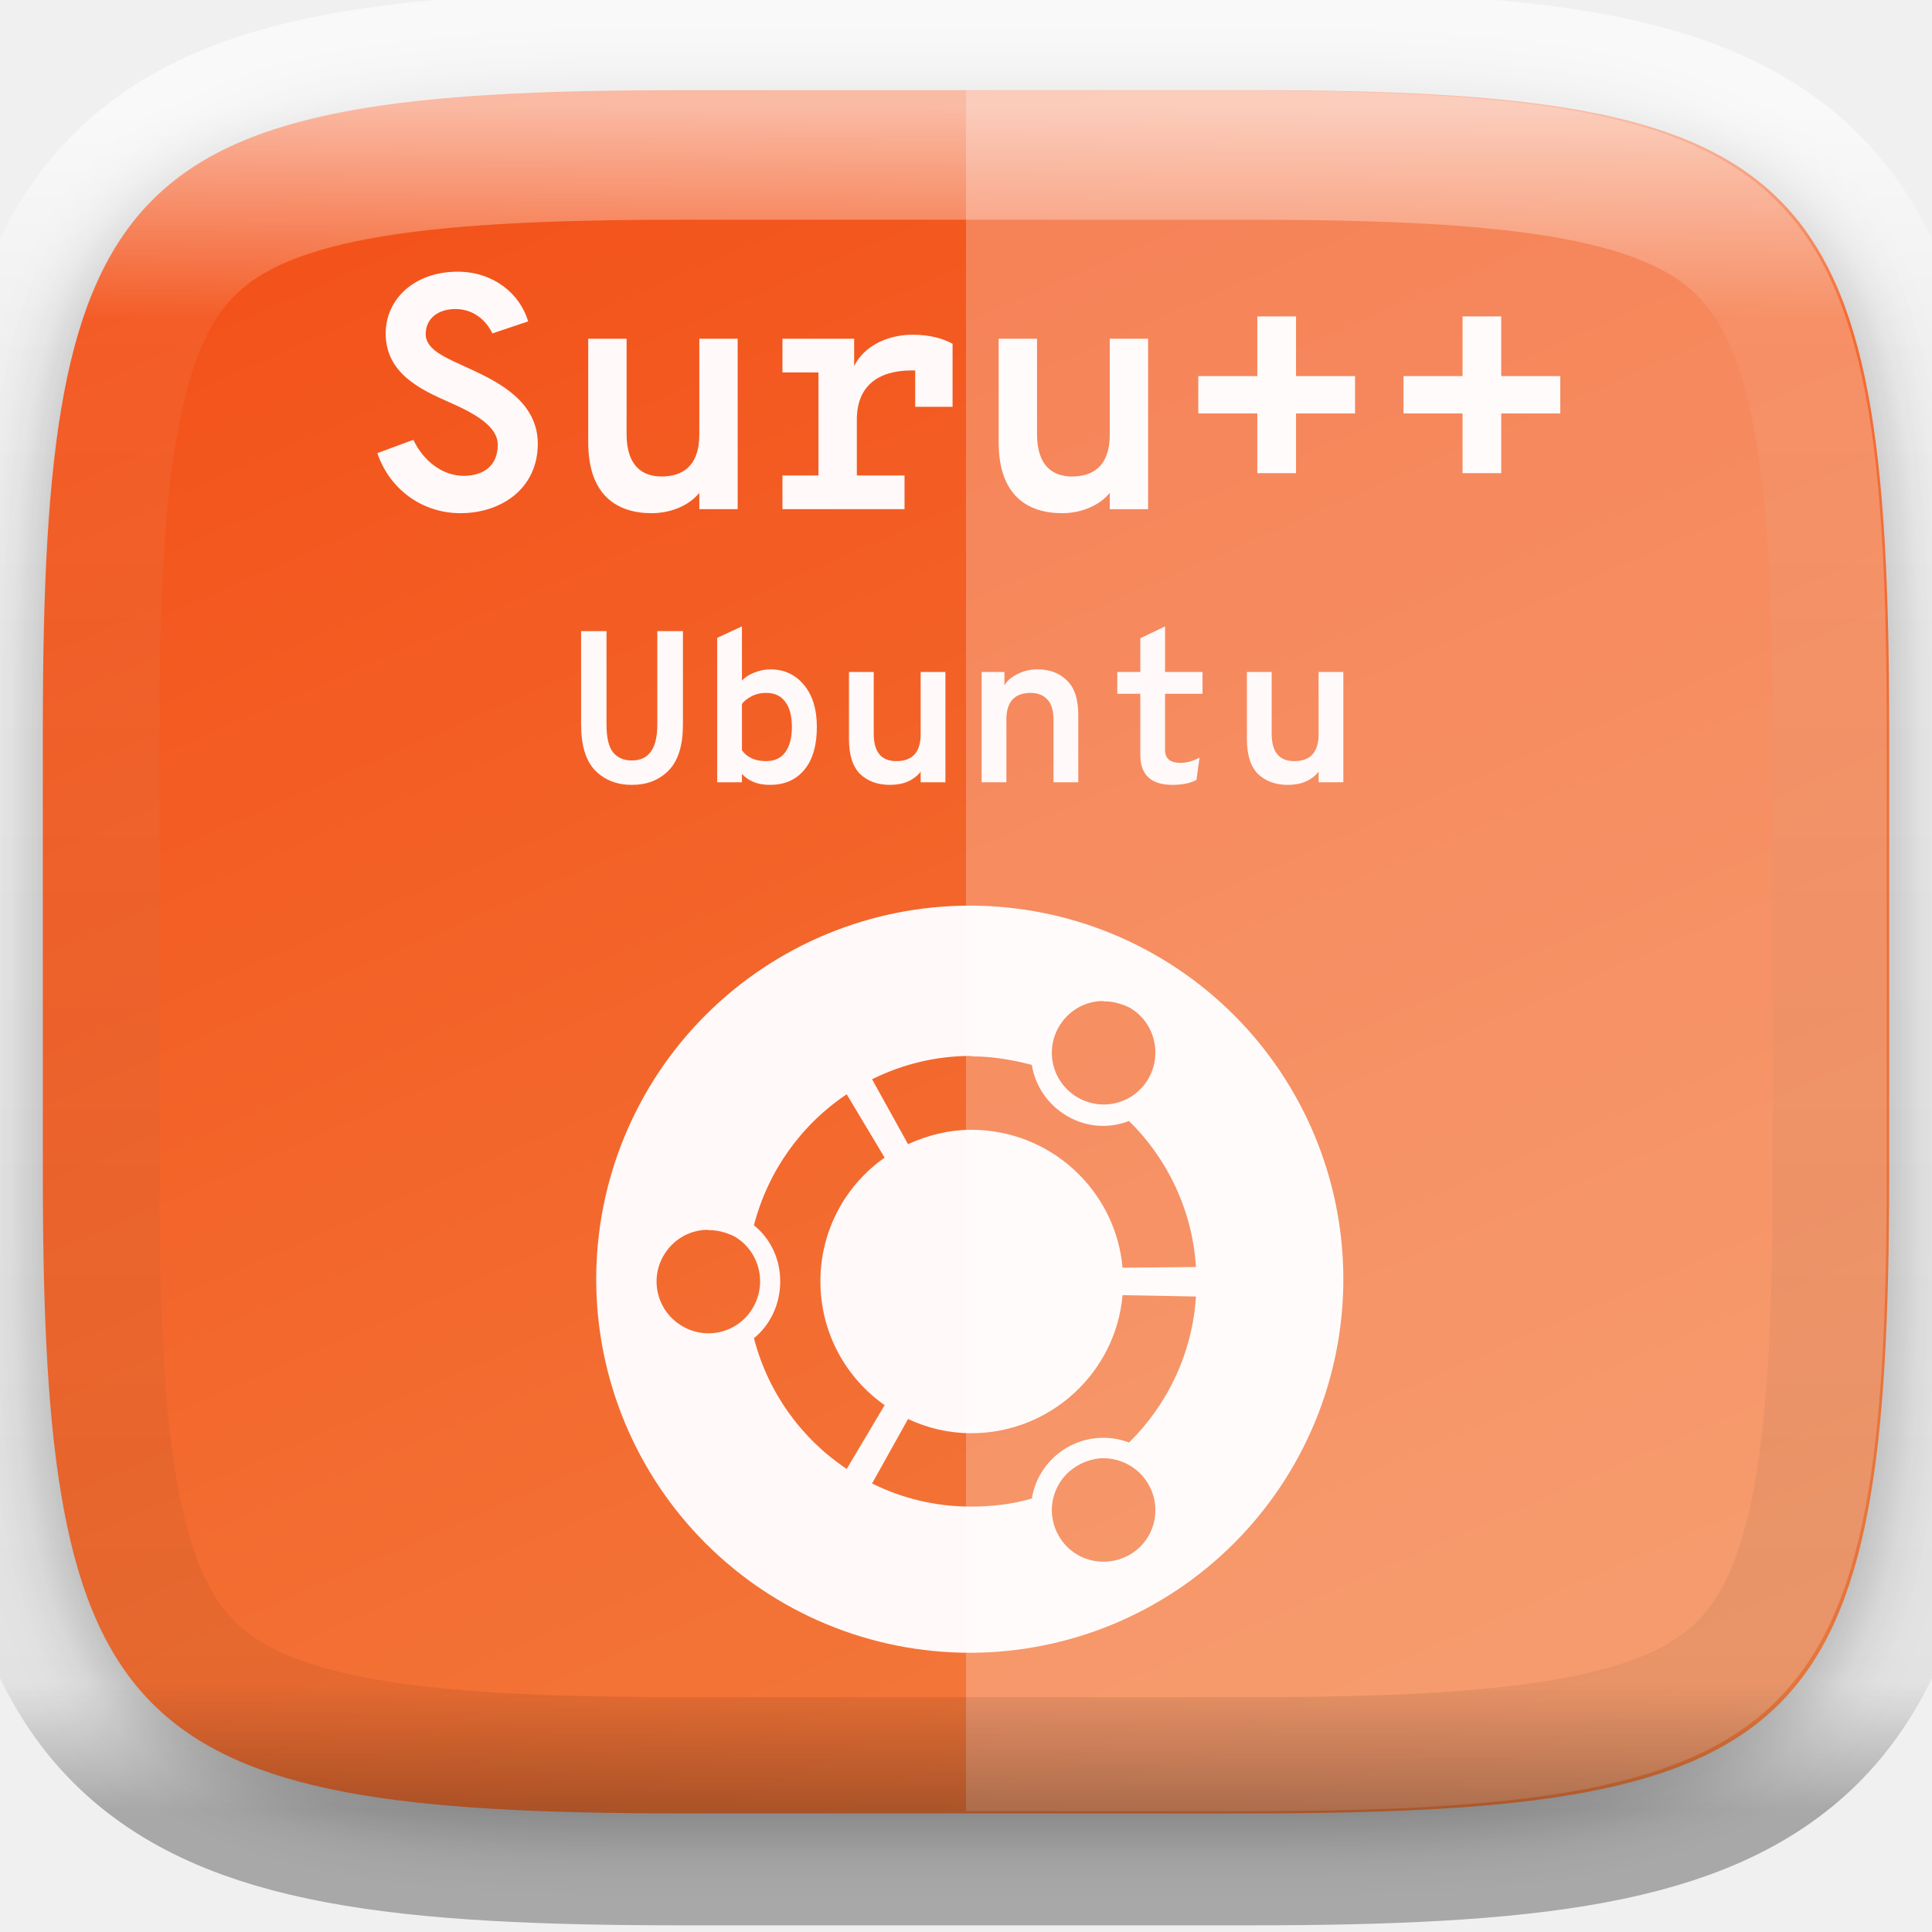
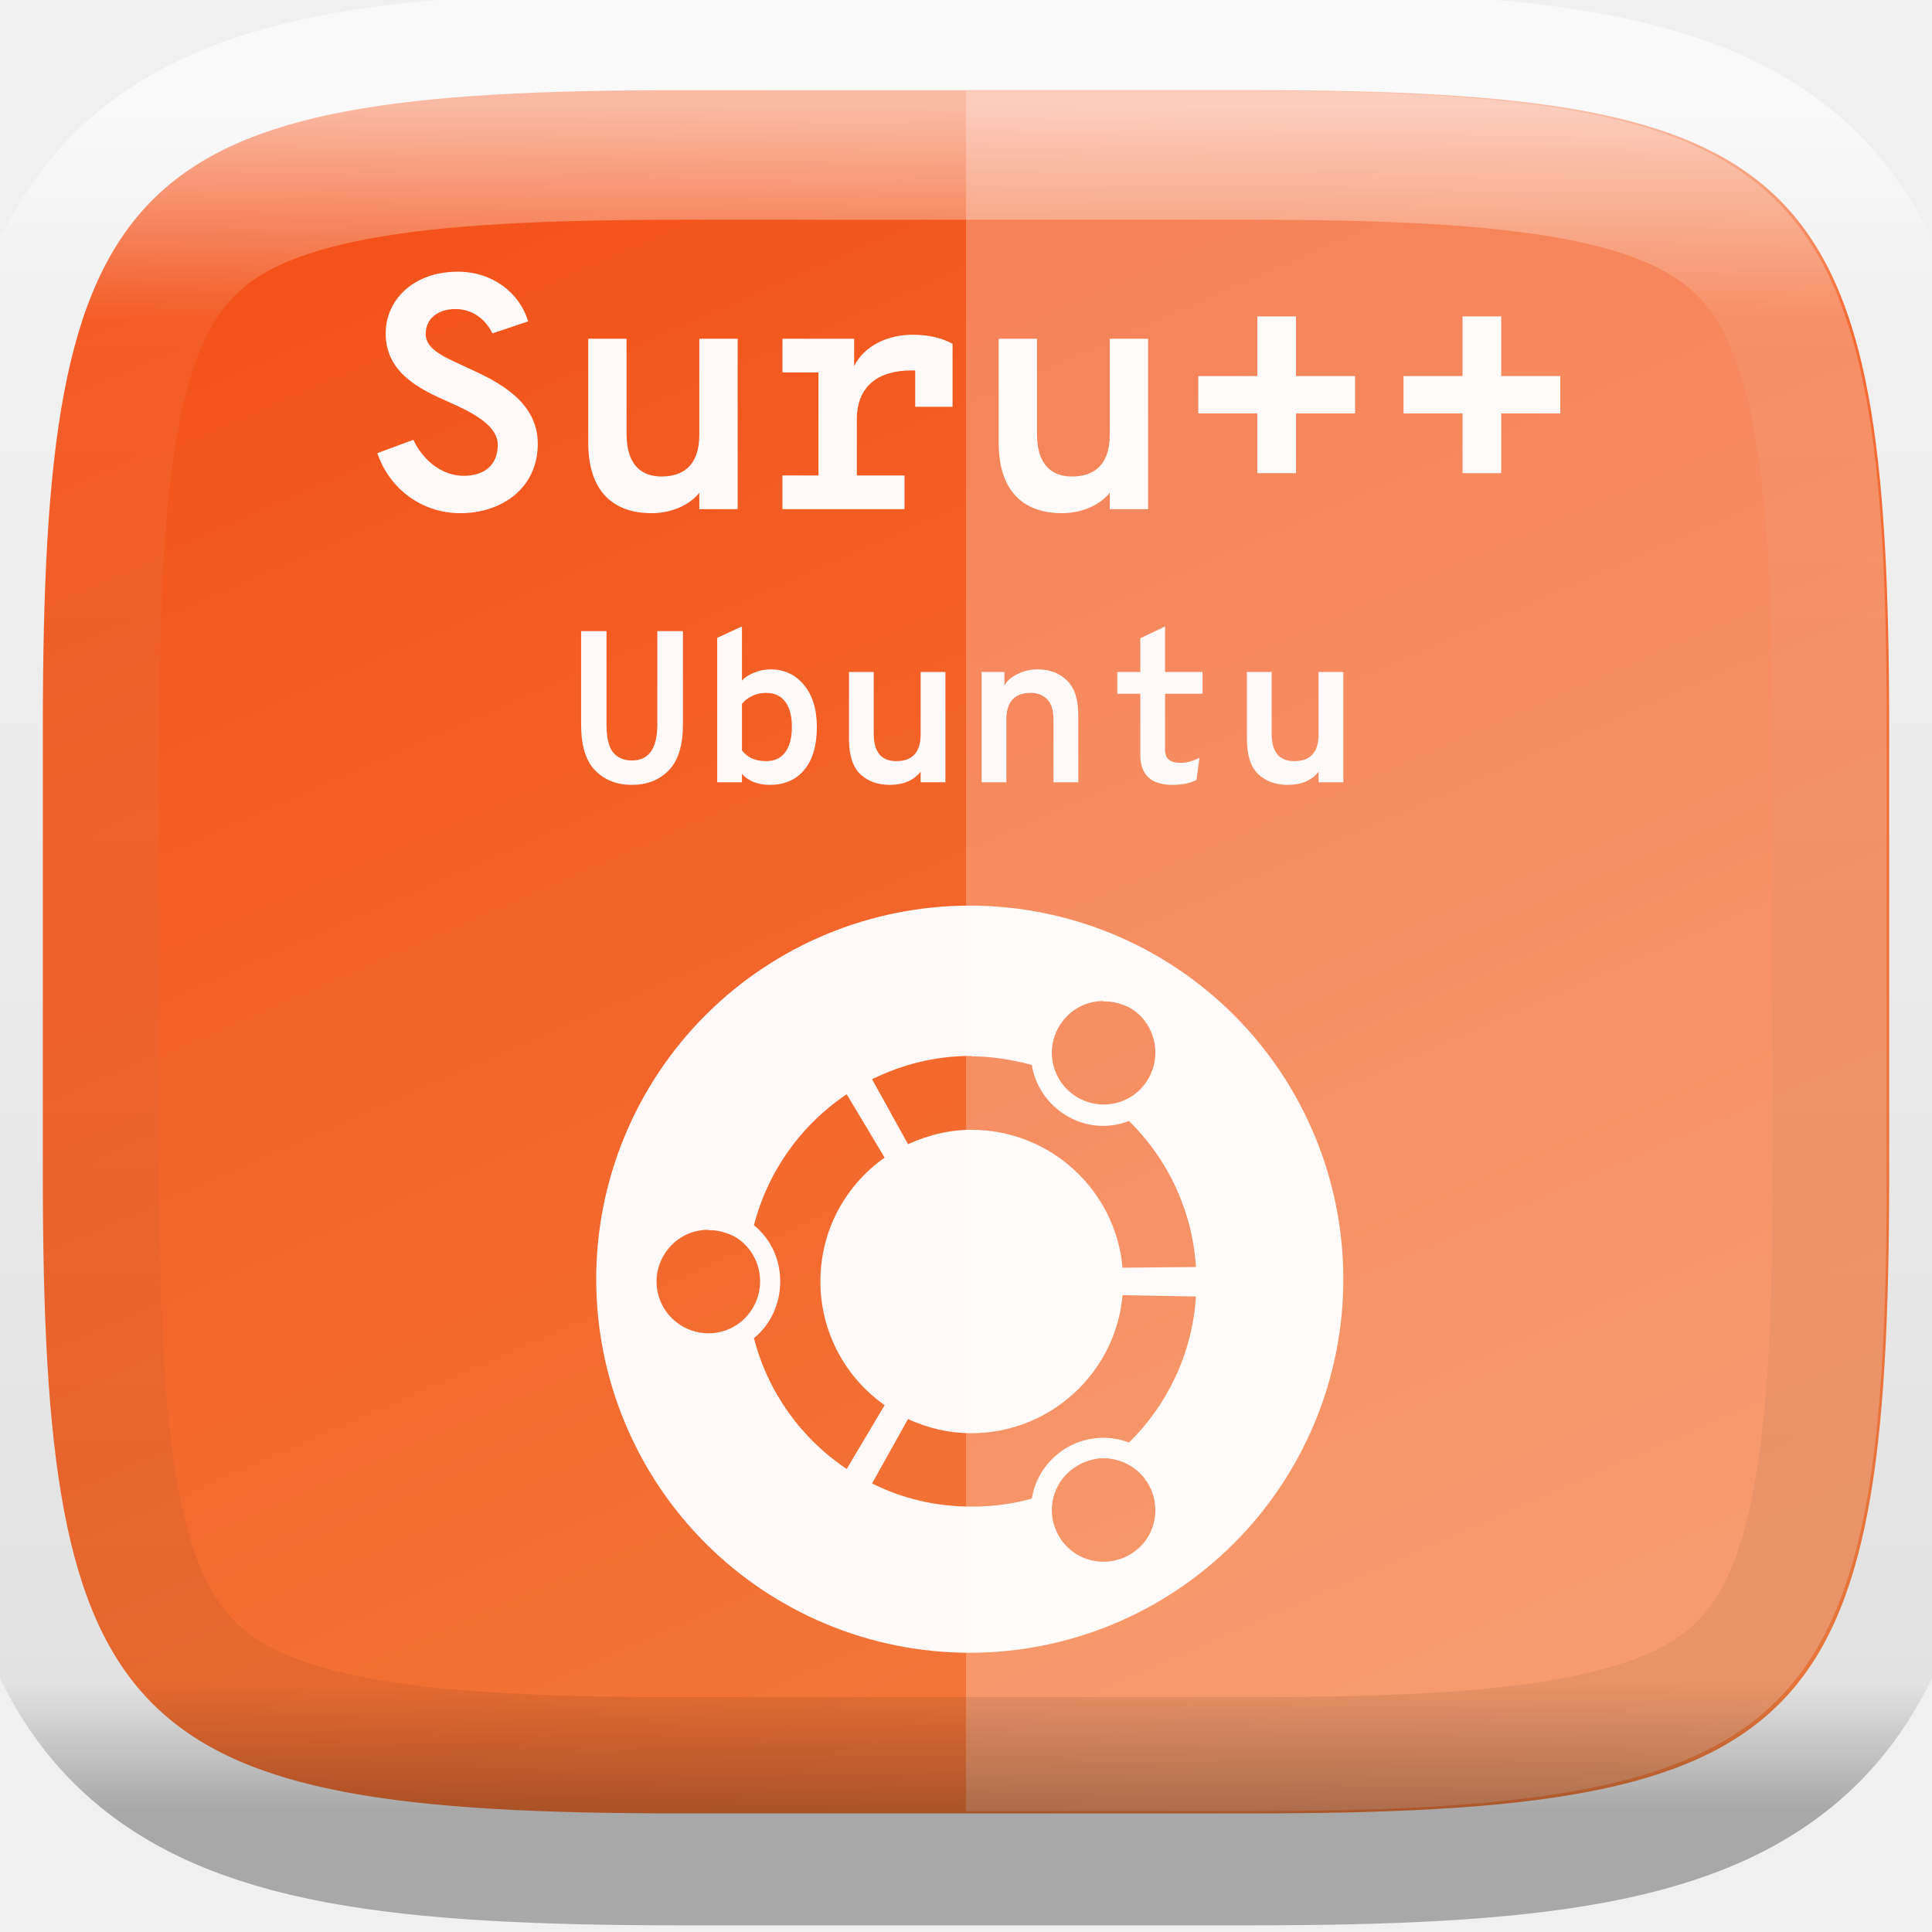
- <svg xmlns="http://www.w3.org/2000/svg" width="256" height="256" viewBox="0 0 256 256" fill="none">
+ <svg xmlns="http://www.w3.org/2000/svg" fill="none" width="256" height="256" viewBox="0 0 256 256">
  <g clip-path="url(#clip0)">
-     <g opacity="0.1" filter="url(#filter0_f)">
-       <path d="M165.685 11.947C239.74 11.947 250.324 22.504 250.324 96.491V155.742C250.324 229.728 239.74 240.285 165.685 240.285H90.315C16.259 240.285 5.676 229.728 5.676 155.742V96.491C5.676 22.504 16.259 11.947 90.315 11.947H165.685Z" fill="black" />
+     <g opacity=".1" filter="url(#filter0_f)">
+       <path d="M165.685 11.947C239.74 11.947 250.324 22.504 250.324 96.491V155.742C250.324 229.728 239.74 240.285 165.685 240.285H90.315C16.259 240.285 5.676 229.728 5.676 155.742V96.491C5.676 22.504 16.259 11.947 90.315 11.947H165.685Z" />
    </g>
-     <g opacity="0.2" filter="url(#filter1_f)">
-       <path d="M165.685 13.986C239.74 13.986 250.324 24.543 250.324 98.529V157.78C250.324 231.767 239.74 242.324 165.685 242.324H90.315C16.259 242.324 5.676 231.767 5.676 157.78V98.529C5.676 24.543 16.259 13.986 90.315 13.986H165.685Z" fill="black" />
+     <g opacity=".2" filter="url(#filter1_f)">
+       <path d="M165.685 13.986C239.74 13.986 250.324 24.543 250.324 98.529V157.78C250.324 231.767 239.74 242.324 165.685 242.324H90.315C16.259 242.324 5.676 231.767 5.676 157.78V98.529C5.676 24.543 16.259 13.986 90.315 13.986H165.685Z" />
    </g>
-     <path d="M165.685 11.947C239.74 11.947 250.324 22.504 250.324 96.491V155.742C250.324 229.728 239.74 240.285 165.685 240.285H90.315C16.259 240.285 5.676 229.728 5.676 155.742V96.491C5.676 22.504 16.259 11.947 90.315 11.947H165.685Z" fill="url(#paint0_linear)" />
-     <path d="M128.5 120C115.372 120 102.781 125.215 93.498 134.498C84.215 143.781 79 156.371 79 169.5C79 176 80.28 182.437 82.768 188.442C85.255 194.448 88.901 199.905 93.498 204.502C98.094 209.098 103.551 212.744 109.557 215.232C115.563 217.72 122 219 128.5 219C135 219 141.437 217.72 147.443 215.232C153.449 212.744 158.905 209.098 163.502 204.502C168.098 199.905 171.745 194.448 174.232 188.442C176.72 182.437 178 176 178 169.5C178 156.371 172.785 143.781 163.502 134.498C154.219 125.215 141.628 120 128.5 120ZM146.206 132.686C146.373 132.685 146.541 132.692 146.71 132.696V132.696C147.729 132.752 148.767 133.065 149.692 133.526C152.972 135.423 154.058 139.66 152.162 142.934C150.273 146.222 146.098 147.318 142.818 145.43C139.531 143.533 138.4 139.369 140.29 136.086C141.475 134.032 143.51 132.816 145.707 132.66C145.873 132.65 146.038 132.641 146.206 132.641L146.206 132.686ZM128.709 139.972C131.467 139.972 134.18 140.432 136.719 141.105C137.17 143.868 138.817 146.382 141.42 147.893C144.023 149.403 146.992 149.551 149.605 148.537C154.681 153.53 157.987 160.329 158.472 167.886L148.742 167.978C147.84 157.723 139.19 149.703 128.709 149.703C125.698 149.703 122.886 150.44 120.32 151.61L115.555 143.008C119.532 141.036 123.967 139.913 128.709 139.913L128.709 139.972ZM112.193 145.001L117.219 153.391C112.063 157.011 108.707 163.001 108.707 169.79C108.707 176.569 112.063 182.566 117.219 186.19L112.193 194.645C106.184 190.629 101.76 184.504 99.901 177.32C102.08 175.542 103.384 172.798 103.384 169.795C103.384 166.765 102.076 164.122 99.901 162.353C101.76 155.169 106.184 149.009 112.193 144.998V145.001ZM93.829 162.999C93.997 162.998 94.165 163.005 94.335 163.008V163.009C95.353 163.064 96.392 163.377 97.316 163.838C100.596 165.735 101.682 169.981 99.786 173.246C97.897 176.534 93.722 177.64 90.442 175.742C87.155 173.845 86.023 169.682 87.913 166.398C89.098 164.344 91.134 163.129 93.332 162.972C93.496 162.963 93.662 162.96 93.83 162.96L93.829 162.999ZM148.742 171.61L158.472 171.795C157.986 179.357 154.679 186.144 149.604 191.142C146.991 190.147 144.03 190.313 141.42 191.787C138.813 193.297 137.169 195.812 136.718 198.566C134.178 199.303 131.467 199.634 128.709 199.634C123.967 199.634 119.532 198.547 115.555 196.567L120.318 188.029C122.885 189.226 125.695 189.908 128.709 189.908C139.19 189.908 147.84 181.867 148.742 171.634L148.742 171.61ZM146.226 193.226C146.388 193.226 146.55 193.234 146.715 193.238C148.913 193.422 150.977 194.61 152.162 196.655C154.058 199.934 152.976 204.115 149.692 206.005C146.408 207.893 142.185 206.833 140.288 203.499C138.399 200.23 139.531 196.066 142.818 194.183C143.741 193.63 144.743 193.354 145.736 193.234C145.902 193.222 146.063 193.222 146.225 193.222L146.226 193.226Z" fill="#FFF9F9" />
-     <path d="M61.005 68C66.486 68 71.26 64.685 71.26 58.807C71.26 53.282 66.177 50.674 62.331 48.906C59.193 47.447 56.409 46.431 56.409 44.265C56.409 42.144 58.133 40.95 60.343 40.95C62.685 40.95 64.365 42.365 65.249 44.177L69.978 42.586C68.873 38.829 65.293 36 60.652 36C54.818 36 51.105 39.713 51.105 44.177C51.105 49.436 55.657 51.602 59.591 53.326C62.995 54.829 65.956 56.508 65.956 58.939C65.956 61.68 64.099 63.05 61.447 63.05C58.663 63.05 56.099 61.105 54.773 58.276L50 60.044C51.635 64.862 55.967 68 61.005 68Z" fill="#FFF9F9" />
-     <path d="M86.342 68C89.082 68 91.425 66.851 92.662 65.304V67.47H97.745V44.884H92.662V57.613C92.662 61.856 90.32 63.138 87.668 63.138C85.104 63.138 83.027 61.724 83.027 57.525V44.884H77.944V58.63C77.944 65.613 81.745 68 86.342 68Z" fill="#FFF9F9" />
-     <path d="M120.916 44.354C117.601 44.354 114.463 45.856 113.181 48.508V44.884H103.678V49.348H108.452V63.006H103.678V67.47H119.855V63.006H113.534V55.624C113.534 51.205 116.275 49.083 120.827 49.083H121.269V53.901H126.22V45.547C124.894 44.84 123.214 44.354 120.916 44.354Z" fill="#FFF9F9" />
-     <path d="M140.727 68C143.467 68 145.81 66.851 147.048 65.304V67.47H152.13V44.884H147.048V57.613C147.048 61.856 144.705 63.138 142.053 63.138C139.49 63.138 137.412 61.724 137.412 57.525V44.884H132.329V58.63C132.329 65.613 136.13 68 140.727 68Z" fill="#FFF9F9" />
-     <path d="M171.729 54.785H179.552V49.834H171.729V41.923H166.602V49.834H158.779V54.785H166.602V62.696H171.729V54.785Z" fill="#FFF9F9" />
-     <path d="M198.922 54.785H206.745V49.834H198.922V41.923H193.795V49.834H185.972V54.785H193.795V62.696H198.922V54.785Z" fill="#FFF9F9" />
-     <path opacity="0.25" d="M128 240H164.305C173.677 240 182.045 239.836 189.514 239.403C193.249 239.187 196.758 238.904 200.056 238.541C203.354 238.178 206.44 237.735 209.327 237.2C212.214 236.664 214.902 236.034 217.405 235.3C219.908 234.566 222.225 233.727 224.37 232.769C226.514 231.81 228.486 230.733 230.298 229.525C232.111 228.317 233.763 226.978 235.27 225.494C236.776 224.01 238.136 222.382 239.363 220.597C240.59 218.812 241.683 216.871 242.656 214.758C243.628 212.646 244.481 210.363 245.226 207.897C245.972 205.432 246.61 202.783 247.154 199.938C247.698 197.094 248.148 194.054 248.517 190.805C248.886 187.556 249.173 184.1 249.393 180.42C249.832 173.062 250 164.817 250 155.582V96.418C250 87.183 249.832 78.938 249.393 71.58C249.173 67.9 248.886 64.444 248.517 61.195C248.148 57.946 247.698 54.906 247.154 52.062C246.61 49.217 245.972 46.568 245.226 44.103C244.481 41.637 243.628 39.354 242.656 37.242C241.683 35.13 240.59 33.188 239.363 31.403C238.136 29.618 236.776 27.99 235.27 26.506C233.763 25.022 232.111 23.683 230.298 22.475C228.486 21.267 226.514 20.19 224.37 19.232C222.225 18.273 219.908 17.434 217.405 16.7C214.902 15.966 212.214 15.336 209.327 14.8C206.44 14.265 203.354 13.822 200.056 13.459C196.758 13.096 193.249 12.813 189.514 12.597C182.045 12.164 173.677 12 164.305 12H128V240Z" fill="white" />
-     <path opacity="0.6" d="M165.585 14C239.444 14 250 24.449 250 97.678V156.322C250 229.551 239.444 240 165.585 240H90.415C16.556 240 6 229.551 6 156.322V97.678C6 24.449 16.556 14 90.415 14H165.585Z" stroke="url(#paint1_linear)" stroke-width="30.236" stroke-linecap="round" stroke-linejoin="round" />
-     <path d="M83.731 104C81.754 104 80.138 103.371 78.882 102.112C77.627 100.834 77 98.802 77 96.018V83.629H80.366V96.018C80.366 97.753 80.66 98.984 81.25 99.708C81.839 100.414 82.666 100.767 83.731 100.767C85.975 100.767 87.097 99.184 87.097 96.018V83.629H90.491V96.018C90.491 98.764 89.864 100.786 88.609 102.083C87.354 103.361 85.728 104 83.731 104Z" fill="#FFF9F9" />
-     <path d="M102.02 104C100.423 104 99.187 103.514 98.312 102.541V103.657H95.032V84.516L98.312 83V90.181C98.712 89.743 99.254 89.39 99.938 89.123C100.642 88.837 101.355 88.694 102.077 88.694C103.903 88.694 105.386 89.38 106.527 90.753C107.668 92.127 108.238 93.986 108.238 96.332C108.238 98.774 107.687 100.662 106.584 101.997C105.481 103.332 103.96 104 102.02 104ZM101.507 100.853C102.629 100.853 103.475 100.462 104.045 99.68C104.635 98.879 104.93 97.763 104.93 96.332C104.93 94.864 104.635 93.748 104.045 92.985C103.475 92.203 102.629 91.812 101.507 91.812C100.784 91.812 100.138 91.965 99.567 92.27C99.016 92.556 98.598 92.89 98.312 93.271V99.422C99.016 100.376 100.081 100.853 101.507 100.853Z" fill="#FFF9F9" />
-     <path d="M117.913 104C116.297 104 114.985 103.523 113.977 102.569C112.989 101.597 112.494 100.052 112.494 97.935V89.037H115.774V97.219C115.774 99.642 116.773 100.853 118.769 100.853C120.918 100.853 121.992 99.661 121.992 97.277V89.037H125.272V103.657H121.992V102.255C121.06 103.418 119.701 104 117.913 104Z" fill="#FFF9F9" />
-     <path d="M137.486 88.694C139.083 88.694 140.376 89.18 141.365 90.153C142.373 91.106 142.877 92.632 142.877 94.73V103.657H139.597V95.417C139.597 94.158 139.321 93.243 138.769 92.67C138.218 92.098 137.486 91.812 136.573 91.812C134.424 91.812 133.35 92.995 133.35 95.36V103.657H130.07V89.037H133.093V90.839C133.379 90.267 133.93 89.771 134.748 89.352C135.584 88.913 136.497 88.694 137.486 88.694Z" fill="#FFF9F9" />
-     <path d="M155.376 104C152.523 104 151.097 102.674 151.097 100.023V91.926H148.045V89.037H151.097V84.574L154.377 83V89.037H159.34V91.926H154.377V99.394C154.377 100.519 155.062 101.082 156.431 101.082C157.23 101.082 158.066 100.853 158.941 100.395L158.542 103.342C157.705 103.781 156.65 104 155.376 104Z" fill="#FFF9F9" />
-     <path d="M170.641 104C169.025 104 167.713 103.523 166.705 102.569C165.716 101.597 165.222 100.052 165.222 97.935V89.037H168.502V97.219C168.502 99.642 169.5 100.853 171.497 100.853C173.646 100.853 174.72 99.661 174.72 97.277V89.037H178V103.657H174.72V102.255C173.788 103.418 172.429 104 170.641 104Z" fill="#FFF9F9" />
+     <path fill="url(#paint0_linear)" d="M165.685 11.947C239.74 11.947 250.324 22.504 250.324 96.491V155.742C250.324 229.728 239.74 240.285 165.685 240.285H90.315C16.259 240.285 5.676 229.728 5.676 155.742V96.491C5.676 22.504 16.259 11.947 90.315 11.947H165.685Z" />
+     <path fill="#FFF9F9" d="M128.5 120C115.372 120 102.781 125.215 93.498 134.498C84.215 143.781 79 156.371 79 169.5C79 176 80.28 182.437 82.768 188.442C85.255 194.448 88.901 199.905 93.498 204.502C98.094 209.098 103.551 212.744 109.557 215.232C115.563 217.72 122 219 128.5 219C135 219 141.437 217.72 147.443 215.232C153.449 212.744 158.905 209.098 163.502 204.502C168.098 199.905 171.745 194.448 174.232 188.442C176.72 182.437 178 176 178 169.5C178 156.371 172.785 143.781 163.502 134.498C154.219 125.215 141.628 120 128.5 120ZM146.206 132.686C146.373 132.685 146.541 132.692 146.71 132.696V132.696C147.729 132.752 148.767 133.065 149.692 133.526C152.972 135.423 154.058 139.66 152.162 142.934C150.273 146.222 146.098 147.318 142.818 145.43C139.531 143.533 138.4 139.369 140.29 136.086C141.475 134.032 143.51 132.816 145.707 132.66C145.873 132.65 146.038 132.641 146.206 132.641L146.206 132.686ZM128.709 139.972C131.467 139.972 134.18 140.432 136.719 141.105C137.17 143.868 138.817 146.382 141.42 147.893C144.023 149.403 146.992 149.551 149.605 148.537C154.681 153.53 157.987 160.329 158.472 167.886L148.742 167.978C147.84 157.723 139.19 149.703 128.709 149.703C125.698 149.703 122.886 150.44 120.32 151.61L115.555 143.008C119.532 141.036 123.967 139.913 128.709 139.913L128.709 139.972ZM112.193 145.001L117.219 153.391C112.063 157.011 108.707 163.001 108.707 169.79C108.707 176.569 112.063 182.566 117.219 186.19L112.193 194.645C106.184 190.629 101.76 184.504 99.901 177.32C102.08 175.542 103.384 172.798 103.384 169.795C103.384 166.765 102.076 164.122 99.901 162.353C101.76 155.169 106.184 149.009 112.193 144.998V145.001ZM93.829 162.999C93.997 162.998 94.165 163.005 94.335 163.008V163.009C95.353 163.064 96.392 163.377 97.316 163.838C100.596 165.735 101.682 169.981 99.786 173.246C97.897 176.534 93.722 177.64 90.442 175.742C87.155 173.845 86.023 169.682 87.913 166.398C89.098 164.344 91.134 163.129 93.332 162.972C93.496 162.963 93.662 162.96 93.83 162.96L93.829 162.999ZM148.742 171.61L158.472 171.795C157.986 179.357 154.679 186.144 149.604 191.142C146.991 190.147 144.03 190.313 141.42 191.787C138.813 193.297 137.169 195.812 136.718 198.566C134.178 199.303 131.467 199.634 128.709 199.634C123.967 199.634 119.532 198.547 115.555 196.567L120.318 188.029C122.885 189.226 125.695 189.908 128.709 189.908C139.19 189.908 147.84 181.867 148.742 171.634L148.742 171.61ZM146.226 193.226C146.388 193.226 146.55 193.234 146.715 193.238C148.913 193.422 150.977 194.61 152.162 196.655C154.058 199.934 152.976 204.115 149.692 206.005C146.408 207.893 142.185 206.833 140.288 203.499C138.399 200.23 139.531 196.066 142.818 194.183C143.741 193.63 144.743 193.354 145.736 193.234C145.902 193.222 146.063 193.222 146.225 193.222L146.226 193.226Z" />
+     <path fill="#FFF9F9" d="M61.005 68C66.486 68 71.26 64.685 71.26 58.807C71.26 53.282 66.177 50.674 62.331 48.906C59.193 47.447 56.409 46.431 56.409 44.265C56.409 42.144 58.133 40.95 60.343 40.95C62.685 40.95 64.365 42.365 65.249 44.177L69.978 42.586C68.873 38.829 65.293 36 60.652 36C54.818 36 51.105 39.713 51.105 44.177C51.105 49.436 55.657 51.602 59.591 53.326C62.995 54.829 65.956 56.508 65.956 58.939C65.956 61.68 64.099 63.05 61.447 63.05C58.663 63.05 56.099 61.105 54.773 58.276L50 60.044C51.635 64.862 55.967 68 61.005 68Z" />
+     <path fill="#FFF9F9" d="M86.342 68C89.082 68 91.425 66.851 92.662 65.304V67.47H97.745V44.884H92.662V57.613C92.662 61.856 90.32 63.138 87.668 63.138C85.104 63.138 83.027 61.724 83.027 57.525V44.884H77.944V58.63C77.944 65.613 81.745 68 86.342 68Z" />
+     <path fill="#FFF9F9" d="M120.916 44.354C117.601 44.354 114.463 45.856 113.181 48.508V44.884H103.678V49.348H108.452V63.006H103.678V67.47H119.855V63.006H113.534V55.624C113.534 51.205 116.275 49.083 120.827 49.083H121.269V53.901H126.22V45.547C124.894 44.84 123.214 44.354 120.916 44.354Z" />
+     <path fill="#FFF9F9" d="M140.727 68C143.467 68 145.81 66.851 147.048 65.304V67.47H152.13V44.884H147.048V57.613C147.048 61.856 144.705 63.138 142.053 63.138C139.49 63.138 137.412 61.724 137.412 57.525V44.884H132.329V58.63C132.329 65.613 136.13 68 140.727 68Z" />
+     <path fill="#FFF9F9" d="M171.729 54.785H179.552V49.834H171.729V41.923H166.602V49.834H158.779V54.785H166.602V62.696H171.729V54.785Z" />
+     <path fill="#FFF9F9" d="M198.922 54.785H206.745V49.834H198.922V41.923H193.795V49.834H185.972V54.785H193.795V62.696H198.922V54.785Z" />
+     <path fill="#fff" opacity=".25" d="M128 240H164.305C173.677 240 182.045 239.836 189.514 239.403C193.249 239.187 196.758 238.904 200.056 238.541C203.354 238.178 206.44 237.735 209.327 237.2C212.214 236.664 214.902 236.034 217.405 235.3C219.908 234.566 222.225 233.727 224.37 232.769C226.514 231.81 228.486 230.733 230.298 229.525C232.111 228.317 233.763 226.978 235.27 225.494C236.776 224.01 238.136 222.382 239.363 220.597C240.59 218.812 241.683 216.871 242.656 214.758C243.628 212.646 244.481 210.363 245.226 207.897C245.972 205.432 246.61 202.783 247.154 199.938C247.698 197.094 248.148 194.054 248.517 190.805C248.886 187.556 249.173 184.1 249.393 180.42C249.832 173.062 250 164.817 250 155.582V96.418C250 87.183 249.832 78.938 249.393 71.58C249.173 67.9 248.886 64.444 248.517 61.195C248.148 57.946 247.698 54.906 247.154 52.062C246.61 49.217 245.972 46.568 245.226 44.103C244.481 41.637 243.628 39.354 242.656 37.242C241.683 35.13 240.59 33.188 239.363 31.403C238.136 29.618 236.776 27.99 235.27 26.506C233.763 25.022 232.111 23.683 230.298 22.475C228.486 21.267 226.514 20.19 224.37 19.232C222.225 18.273 219.908 17.434 217.405 16.7C214.902 15.966 212.214 15.336 209.327 14.8C206.44 14.265 203.354 13.822 200.056 13.459C196.758 13.096 193.249 12.813 189.514 12.597C182.045 12.164 173.677 12 164.305 12H128V240Z" />
+     <path stroke="url(#paint1_linear)" stroke-linecap="round" stroke-linejoin="round" stroke-width="30.236" opacity=".6" d="M165.585 14C239.444 14 250 24.449 250 97.678V156.322C250 229.551 239.444 240 165.585 240H90.415C16.556 240 6 229.551 6 156.322V97.678C6 24.449 16.556 14 90.415 14H165.585Z" />
+     <path fill="#FFF9F9" d="M83.731 104C81.754 104 80.138 103.371 78.882 102.112C77.627 100.834 77 98.802 77 96.018V83.629H80.366V96.018C80.366 97.753 80.66 98.984 81.25 99.708C81.839 100.414 82.666 100.767 83.731 100.767C85.975 100.767 87.097 99.184 87.097 96.018V83.629H90.491V96.018C90.491 98.764 89.864 100.786 88.609 102.083C87.354 103.361 85.728 104 83.731 104Z" />
+     <path fill="#FFF9F9" d="M102.02 104C100.423 104 99.187 103.514 98.312 102.541V103.657H95.032V84.516L98.312 83V90.181C98.712 89.743 99.254 89.39 99.938 89.123C100.642 88.837 101.355 88.694 102.077 88.694C103.903 88.694 105.386 89.38 106.527 90.753C107.668 92.127 108.238 93.986 108.238 96.332C108.238 98.774 107.687 100.662 106.584 101.997C105.481 103.332 103.96 104 102.02 104ZM101.507 100.853C102.629 100.853 103.475 100.462 104.045 99.68C104.635 98.879 104.93 97.763 104.93 96.332C104.93 94.864 104.635 93.748 104.045 92.985C103.475 92.203 102.629 91.812 101.507 91.812C100.784 91.812 100.138 91.965 99.567 92.27C99.016 92.556 98.598 92.89 98.312 93.271V99.422C99.016 100.376 100.081 100.853 101.507 100.853Z" />
+     <path fill="#FFF9F9" d="M117.913 104C116.297 104 114.985 103.523 113.977 102.569C112.989 101.597 112.494 100.052 112.494 97.935V89.037H115.774V97.219C115.774 99.642 116.773 100.853 118.769 100.853C120.918 100.853 121.992 99.661 121.992 97.277V89.037H125.272V103.657H121.992V102.255C121.06 103.418 119.701 104 117.913 104Z" />
+     <path fill="#FFF9F9" d="M137.486 88.694C139.083 88.694 140.376 89.18 141.365 90.153C142.373 91.106 142.877 92.632 142.877 94.73V103.657H139.597V95.417C139.597 94.158 139.321 93.243 138.769 92.67C138.218 92.098 137.486 91.812 136.573 91.812C134.424 91.812 133.35 92.995 133.35 95.36V103.657H130.07V89.037H133.093V90.839C133.379 90.267 133.93 89.771 134.748 89.352C135.584 88.913 136.497 88.694 137.486 88.694Z" />
+     <path fill="#FFF9F9" d="M155.376 104C152.523 104 151.097 102.674 151.097 100.023V91.926H148.045V89.037H151.097V84.574L154.377 83V89.037H159.34V91.926H154.377V99.394C154.377 100.519 155.062 101.082 156.431 101.082C157.23 101.082 158.066 100.853 158.941 100.395L158.542 103.342C157.705 103.781 156.65 104 155.376 104Z" />
+     <path fill="#FFF9F9" d="M170.641 104C169.025 104 167.713 103.523 166.705 102.569C165.716 101.597 165.222 100.052 165.222 97.935V89.037H168.502V97.219C168.502 99.642 169.5 100.853 171.497 100.853C173.646 100.853 174.72 99.661 174.72 97.277V89.037H178V103.657H174.72V102.255C173.788 103.418 172.429 104 170.641 104Z" />
  </g>
  <defs>
-     <filter id="filter0_f" x="-3.093" y="3.178" width="262.185" height="245.875" filterUnits="userSpaceOnUse" color-interpolation-filters="sRGB">
+     <filter id="filter0_f" width="262.185" height="245.875" x="-3.09" y="3.18" color-interpolation-filters="sRGB" filterUnits="userSpaceOnUse">
      <feFlood flood-opacity="0" result="BackgroundImageFix" />
-       <feBlend mode="normal" in="SourceGraphic" in2="BackgroundImageFix" result="shape" />
-       <feGaussianBlur stdDeviation="4.384" result="effect1_foregroundBlur" />
+       <feBlend in="SourceGraphic" in2="BackgroundImageFix" mode="normal" result="shape" />
+       <feGaussianBlur result="effect1_foregroundBlur" stdDeviation="4.384" />
    </filter>
-     <filter id="filter1_f" x="-4.324" y="3.986" width="264.648" height="248.338" filterUnits="userSpaceOnUse" color-interpolation-filters="sRGB">
+     <filter id="filter1_f" width="264.648" height="248.338" x="-4.32" y="3.99" color-interpolation-filters="sRGB" filterUnits="userSpaceOnUse">
      <feFlood flood-opacity="0" result="BackgroundImageFix" />
-       <feBlend mode="normal" in="SourceGraphic" in2="BackgroundImageFix" result="shape" />
-       <feGaussianBlur stdDeviation="5" result="effect1_foregroundBlur" />
+       <feBlend in="SourceGraphic" in2="BackgroundImageFix" mode="normal" result="shape" />
+       <feGaussianBlur result="effect1_foregroundBlur" stdDeviation="5" />
    </filter>
-     <linearGradient id="paint0_linear" x1="185.085" y1="256.596" x2="70.915" y2="-4.363" gradientUnits="userSpaceOnUse">
+     <linearGradient id="paint0_linear" x1="185.085" x2="70.915" y1="256.596" y2="-4.363" gradientUnits="userSpaceOnUse">
      <stop stop-color="#F37E40" />
      <stop offset="1" stop-color="#F34F17" />
    </linearGradient>
-     <linearGradient id="paint1_linear" x1="132.067" y1="14" x2="132.067" y2="240" gradientUnits="userSpaceOnUse">
-       <stop stop-color="white" />
-       <stop offset="0.125" stop-color="white" stop-opacity="0.098" />
-       <stop offset="0.925" stop-opacity="0.098" />
-       <stop offset="1" stop-opacity="0.498" />
+     <linearGradient id="paint1_linear" x1="132.067" x2="132.067" y1="14" y2="240" gradientUnits="userSpaceOnUse">
+       <stop stop-color="#fff" />
+       <stop offset=".125" stop-color="#fff" stop-opacity=".098" />
+       <stop offset=".925" stop-opacity=".098" />
+       <stop offset="1" stop-opacity=".498" />
    </linearGradient>
    <clipPath id="clip0">
-       <rect width="256" height="256" fill="white" />
+       <rect fill="#fff" width="256" height="256" />
    </clipPath>
  </defs>
</svg>
